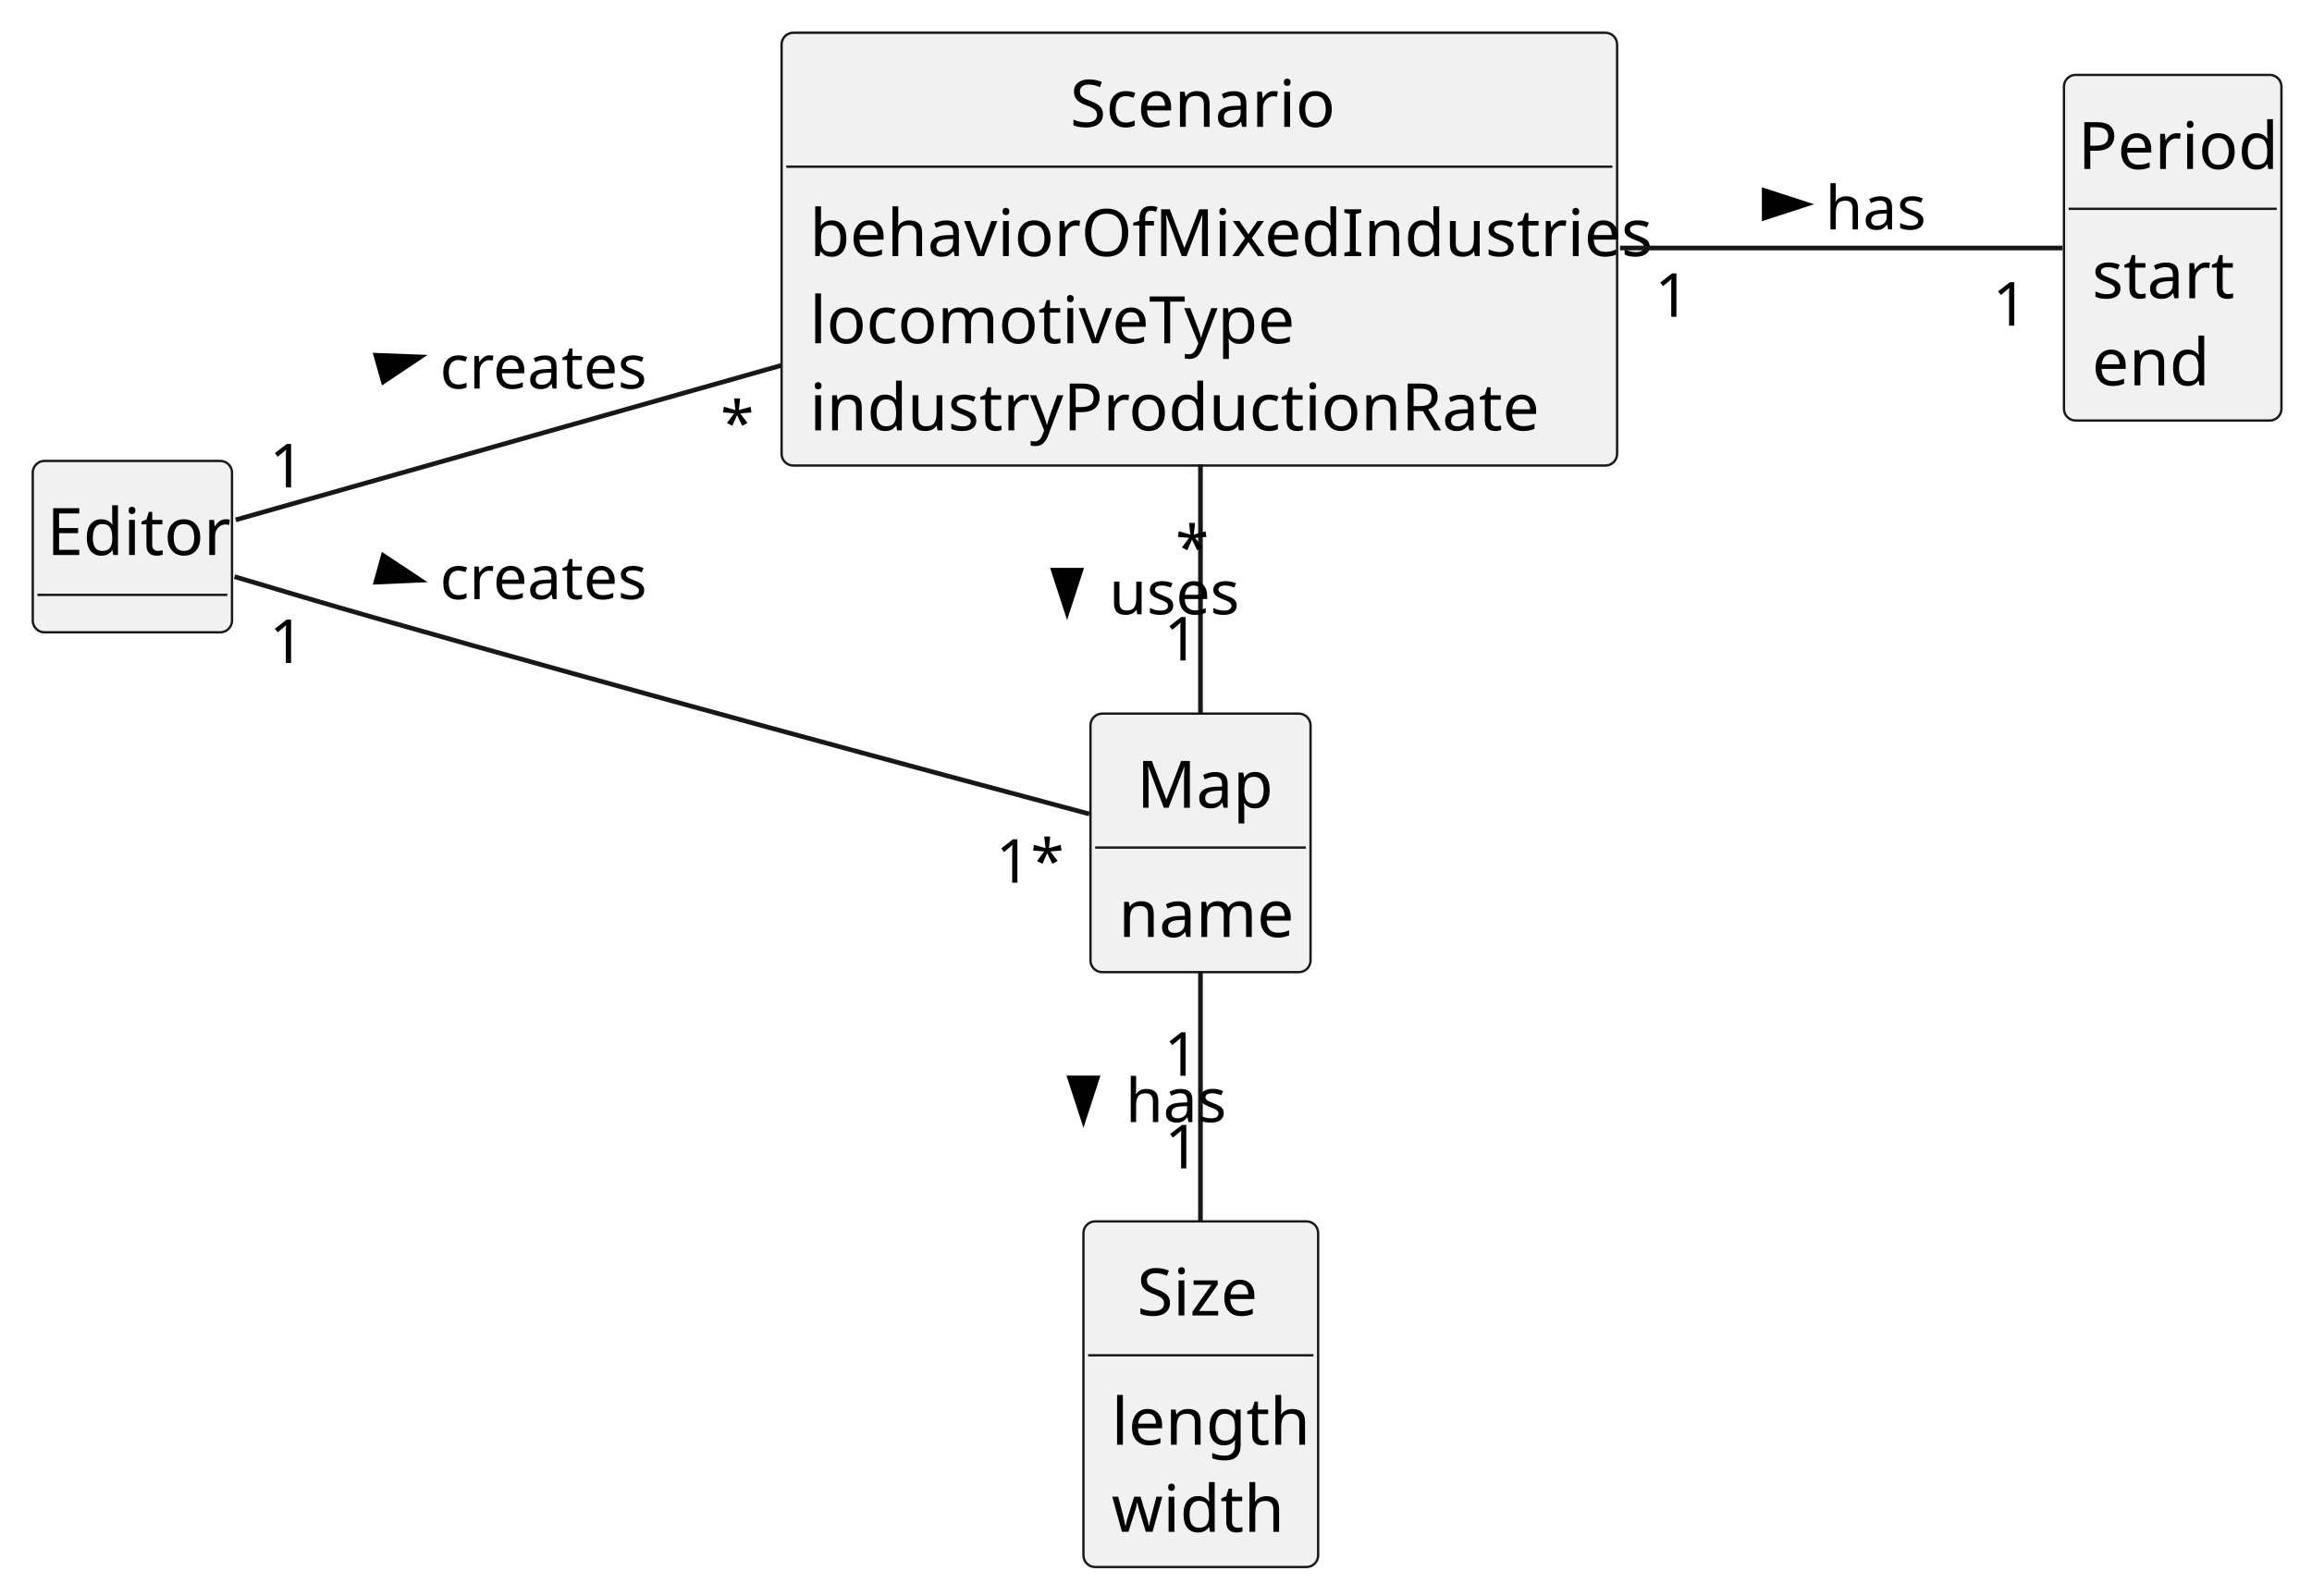
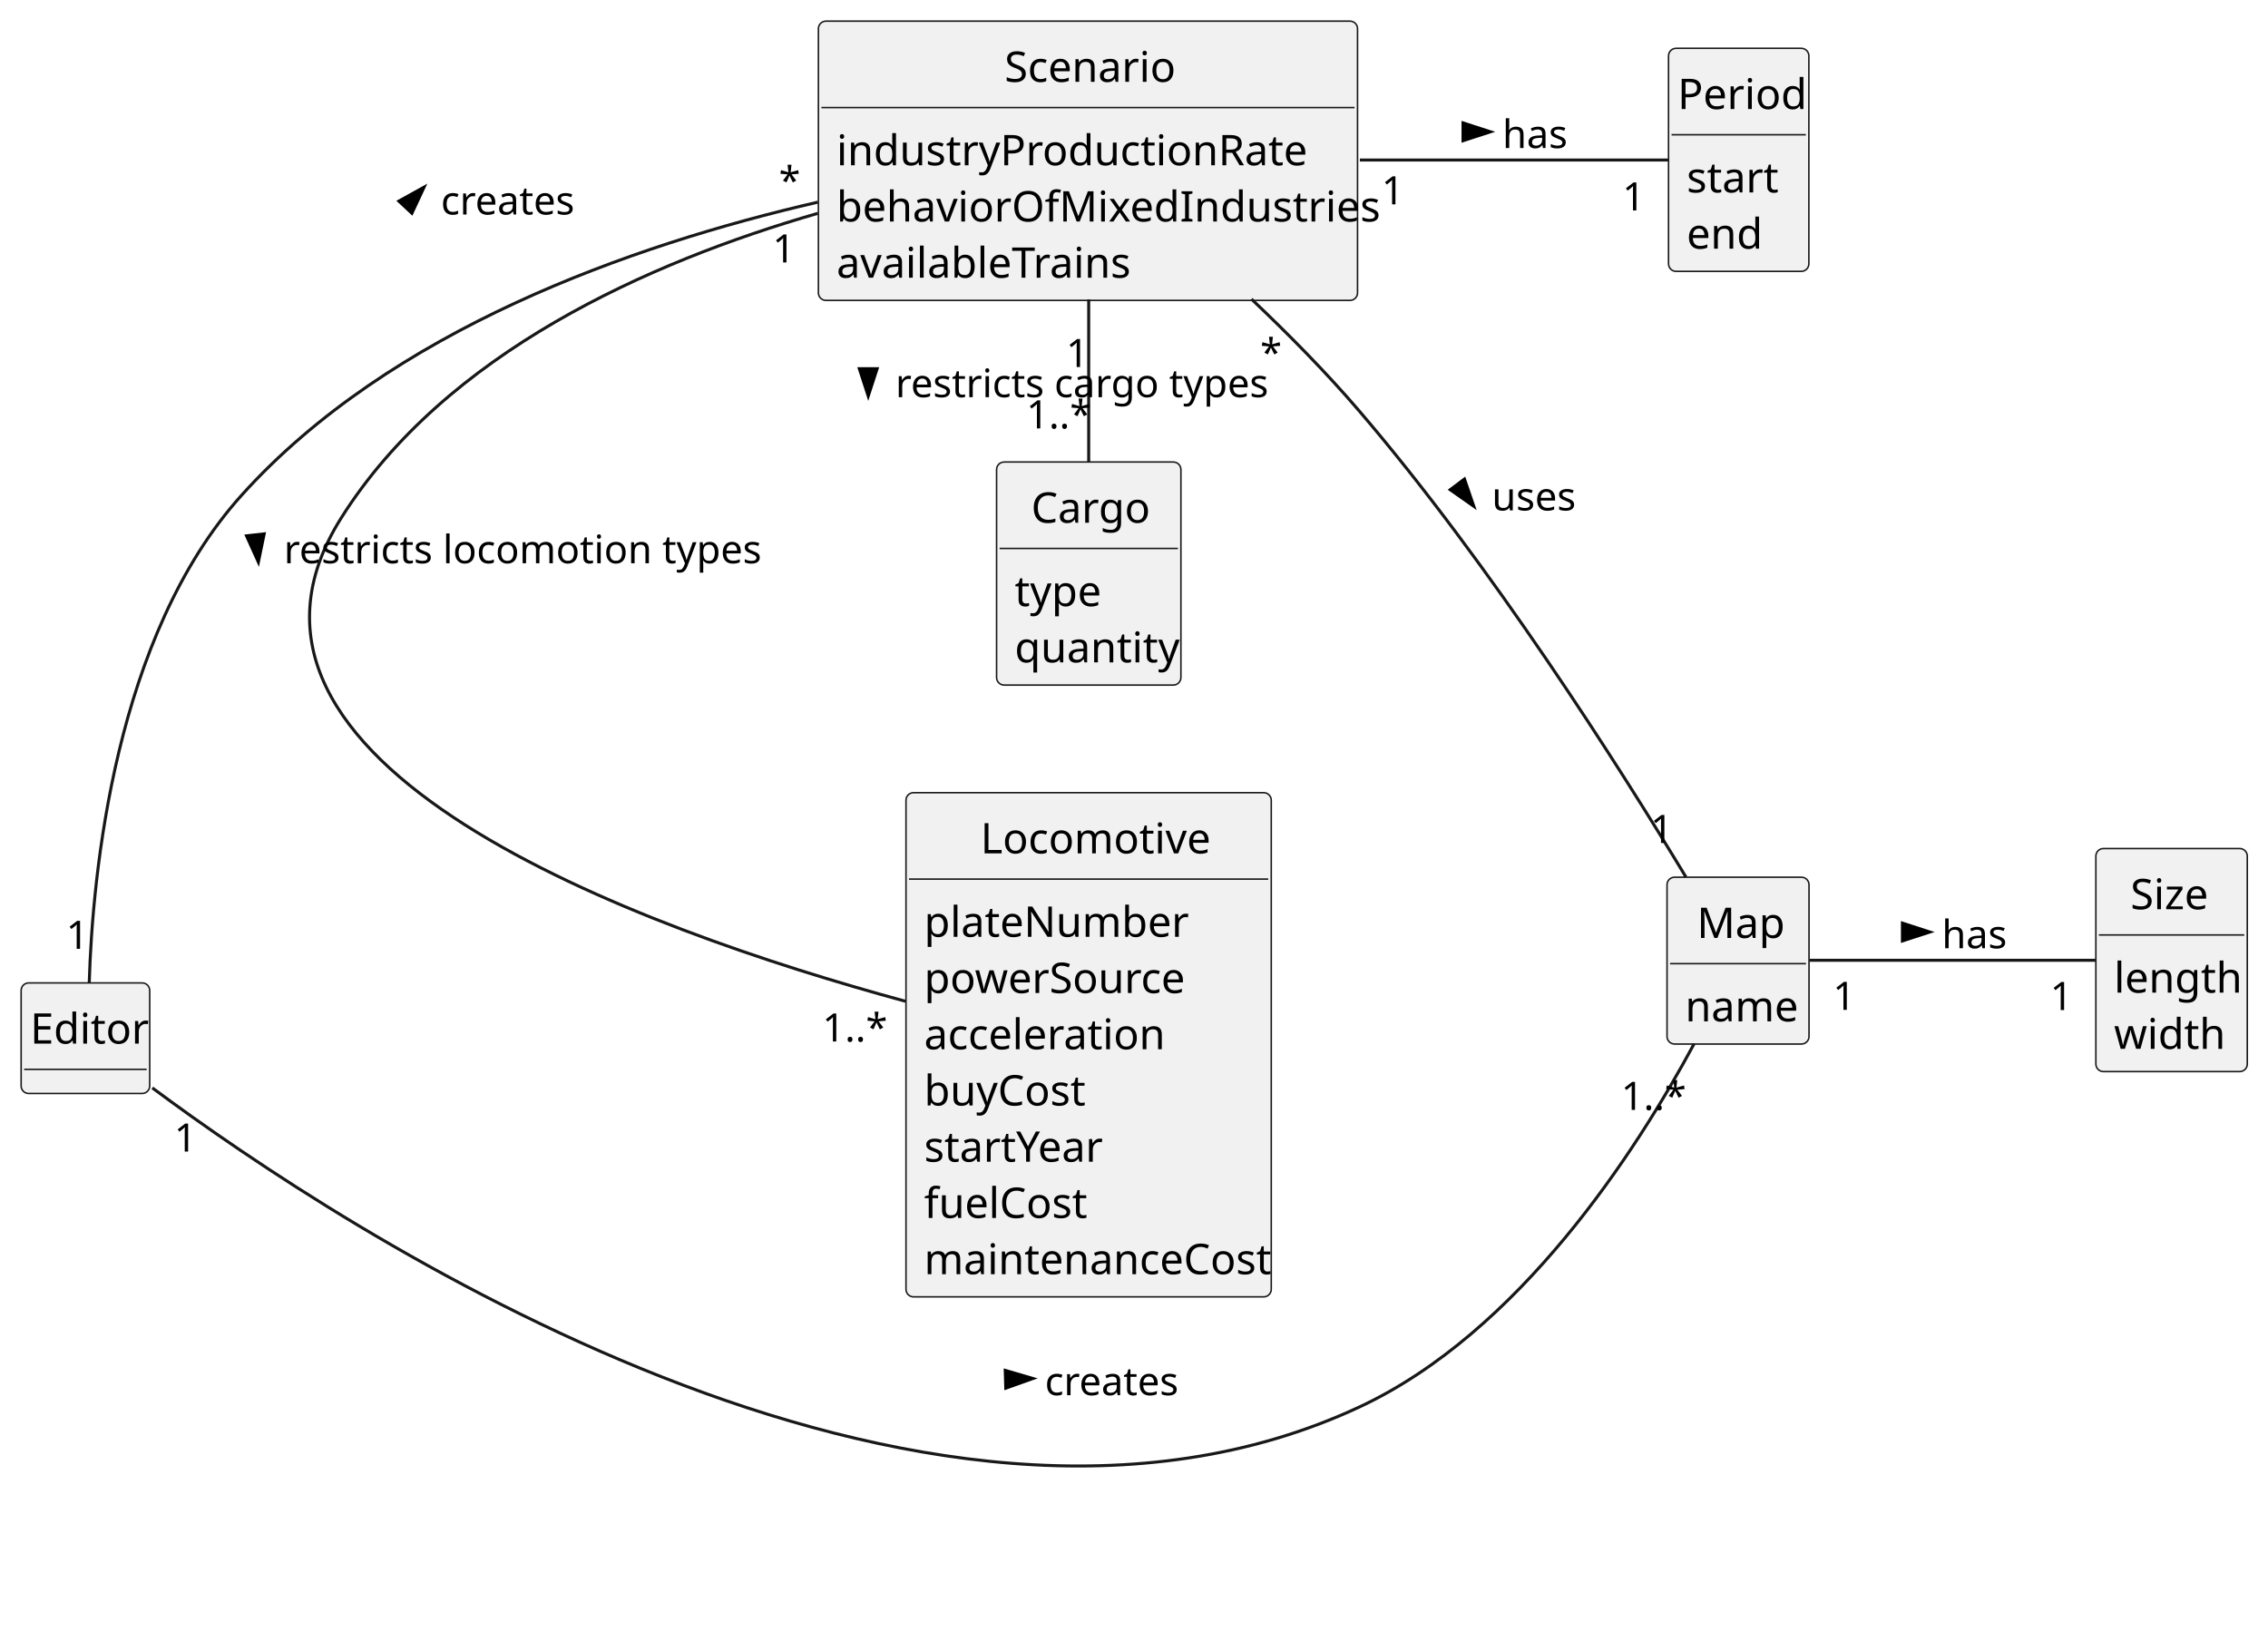
- <svg xmlns="http://www.w3.org/2000/svg" contentStyleType="text/css" height="341px" preserveAspectRatio="none" style="width:494px;height:341px;background:#FFFFFF;" version="1.1" viewBox="0 0 494 341" width="494px" zoomAndPan="magnify">
+ <svg xmlns="http://www.w3.org/2000/svg" contentStyleType="text/css" height="540px" preserveAspectRatio="none" style="width:751px;height:540px;background:#FFFFFF;" version="1.1" viewBox="0 0 751 540" width="751px" zoomAndPan="magnify">
  <defs />
  <g>
    <g id="elem_Editor">
-       <rect codeLine="14" fill="#F1F1F1" height="36.621" id="Editor" rx="2.5" ry="2.5" style="stroke:#181818;stroke-width:0.5;" width="42.572" x="7" y="98.5" />
-       <text fill="#000000" font-family="sans-serif" font-size="14" lengthAdjust="spacing" textLength="36.572" x="10" y="118.607">Editor</text>
-       <line style="stroke:#181818;stroke-width:0.5;" x1="8" x2="48.572" y1="127.121" y2="127.121" />
+       <rect codeLine="13" fill="#F1F1F1" height="36.621" id="Editor" rx="2.5" ry="2.5" style="stroke:#181818;stroke-width:0.5;" width="42.572" x="7" y="325.5" />
+       <text fill="#000000" font-family="sans-serif" font-size="14" lengthAdjust="spacing" textLength="36.572" x="10" y="345.607">Editor</text>
+       <line style="stroke:#181818;stroke-width:0.5;" x1="8" x2="48.572" y1="354.121" y2="354.121" />
    </g>
    <g id="elem_Map">
-       <rect codeLine="17" fill="#F1F1F1" height="55.242" id="Map" rx="2.5" ry="2.5" style="stroke:#181818;stroke-width:0.5;" width="47.02" x="233" y="152.5" />
-       <text fill="#000000" font-family="sans-serif" font-size="14" lengthAdjust="spacing" textLength="27.234" x="242.893" y="172.607">Map</text>
-       <line style="stroke:#181818;stroke-width:0.5;" x1="234" x2="279.021" y1="181.121" y2="181.121" />
-       <text fill="#000000" font-family="sans-serif" font-size="14" lengthAdjust="spacing" textLength="35.02" x="239" y="200.228">name</text>
+       <rect codeLine="16" fill="#F1F1F1" height="55.242" id="Map" rx="2.5" ry="2.5" style="stroke:#181818;stroke-width:0.5;" width="47.02" x="552" y="290.5" />
+       <text fill="#000000" font-family="sans-serif" font-size="14" lengthAdjust="spacing" textLength="27.234" x="561.893" y="310.607">Map</text>
+       <line style="stroke:#181818;stroke-width:0.5;" x1="553" x2="598.02" y1="319.121" y2="319.121" />
+       <text fill="#000000" font-family="sans-serif" font-size="14" lengthAdjust="spacing" textLength="35.02" x="558" y="338.228">name</text>
    </g>
    <g id="elem_Size">
-       <rect codeLine="21" fill="#F1F1F1" height="73.863" id="Size" rx="2.5" ry="2.5" style="stroke:#181818;stroke-width:0.5;" width="50.145" x="231.5" y="261" />
-       <text fill="#000000" font-family="sans-serif" font-size="14" lengthAdjust="spacing" textLength="27.234" x="242.955" y="281.107">Size</text>
-       <line style="stroke:#181818;stroke-width:0.5;" x1="232.5" x2="280.644" y1="289.621" y2="289.621" />
-       <text fill="#000000" font-family="sans-serif" font-size="14" lengthAdjust="spacing" textLength="38.145" x="237.5" y="308.728">length</text>
-       <text fill="#000000" font-family="sans-serif" font-size="14" lengthAdjust="spacing" textLength="32.683" x="237.5" y="327.35">width</text>
+       <rect codeLine="20" fill="#F1F1F1" height="73.863" id="Size" rx="2.5" ry="2.5" style="stroke:#181818;stroke-width:0.5;" width="50.145" x="694" y="281" />
+       <text fill="#000000" font-family="sans-serif" font-size="14" lengthAdjust="spacing" textLength="27.234" x="705.455" y="301.107">Size</text>
+       <line style="stroke:#181818;stroke-width:0.5;" x1="695" x2="743.144" y1="309.621" y2="309.621" />
+       <text fill="#000000" font-family="sans-serif" font-size="14" lengthAdjust="spacing" textLength="38.145" x="700" y="328.728">length</text>
+       <text fill="#000000" font-family="sans-serif" font-size="14" lengthAdjust="spacing" textLength="32.683" x="700" y="347.35">width</text>
    </g>
    <g id="elem_Scenario">
-       <rect codeLine="26" fill="#F1F1F1" height="92.484" id="Scenario" rx="2.5" ry="2.5" style="stroke:#181818;stroke-width:0.5;" width="178.523" x="167" y="7" />
-       <text fill="#000000" font-family="sans-serif" font-size="14" lengthAdjust="spacing" textLength="55.255" x="228.634" y="27.107">Scenario</text>
-       <line style="stroke:#181818;stroke-width:0.5;" x1="168" x2="344.523" y1="35.621" y2="35.621" />
-       <text fill="#000000" font-family="sans-serif" font-size="14" lengthAdjust="spacing" textLength="166.523" x="173" y="54.728">behaviorOfMixedIndustries</text>
-       <text fill="#000000" font-family="sans-serif" font-size="14" lengthAdjust="spacing" textLength="98.041" x="173" y="73.35">locomotiveType</text>
-       <text fill="#000000" font-family="sans-serif" font-size="14" lengthAdjust="spacing" textLength="145.523" x="173" y="91.971">industryProductionRate</text>
+       <rect codeLine="25" fill="#F1F1F1" height="92.484" id="Scenario" rx="2.5" ry="2.5" style="stroke:#181818;stroke-width:0.5;" width="178.523" x="271" y="7" />
+       <text fill="#000000" font-family="sans-serif" font-size="14" lengthAdjust="spacing" textLength="55.255" x="332.634" y="27.107">Scenario</text>
+       <line style="stroke:#181818;stroke-width:0.5;" x1="272" x2="448.523" y1="35.621" y2="35.621" />
+       <text fill="#000000" font-family="sans-serif" font-size="14" lengthAdjust="spacing" textLength="145.523" x="277" y="54.728">industryProductionRate</text>
+       <text fill="#000000" font-family="sans-serif" font-size="14" lengthAdjust="spacing" textLength="166.523" x="277" y="73.35">behaviorOfMixedIndustries</text>
+       <text fill="#000000" font-family="sans-serif" font-size="14" lengthAdjust="spacing" textLength="94.158" x="277" y="91.971">availableTrains</text>
    </g>
    <g id="elem_Period">
-       <rect codeLine="32" fill="#F1F1F1" height="73.863" id="Period" rx="2.5" ry="2.5" style="stroke:#181818;stroke-width:0.5;" width="46.469" x="441" y="16" />
-       <text fill="#000000" font-family="sans-serif" font-size="14" lengthAdjust="spacing" textLength="40.469" x="444" y="36.107">Period</text>
-       <line style="stroke:#181818;stroke-width:0.5;" x1="442" x2="486.469" y1="44.621" y2="44.621" />
-       <text fill="#000000" font-family="sans-serif" font-size="14" lengthAdjust="spacing" textLength="27.227" x="447" y="63.728">start</text>
-       <text fill="#000000" font-family="sans-serif" font-size="14" lengthAdjust="spacing" textLength="23.358" x="447" y="82.35">end</text>
+       <rect codeLine="31" fill="#F1F1F1" height="73.863" id="Period" rx="2.5" ry="2.5" style="stroke:#181818;stroke-width:0.5;" width="46.469" x="552.5" y="16" />
+       <text fill="#000000" font-family="sans-serif" font-size="14" lengthAdjust="spacing" textLength="40.469" x="555.5" y="36.107">Period</text>
+       <line style="stroke:#181818;stroke-width:0.5;" x1="553.5" x2="597.969" y1="44.621" y2="44.621" />
+       <text fill="#000000" font-family="sans-serif" font-size="14" lengthAdjust="spacing" textLength="27.227" x="558.5" y="63.728">start</text>
+       <text fill="#000000" font-family="sans-serif" font-size="14" lengthAdjust="spacing" textLength="23.358" x="558.5" y="82.35">end</text>
+     </g>
+     <g id="elem_Cargo">
+       <rect codeLine="36" fill="#F1F1F1" height="73.863" id="Cargo" rx="2.5" ry="2.5" style="stroke:#181818;stroke-width:0.5;" width="61.034" x="330" y="153" />
+       <text fill="#000000" font-family="sans-serif" font-size="14" lengthAdjust="spacing" textLength="38.131" x="341.452" y="173.107">Cargo</text>
+       <line style="stroke:#181818;stroke-width:0.5;" x1="331" x2="390.034" y1="181.621" y2="181.621" />
+       <text fill="#000000" font-family="sans-serif" font-size="14" lengthAdjust="spacing" textLength="26.462" x="336" y="200.728">type</text>
+       <text fill="#000000" font-family="sans-serif" font-size="14" lengthAdjust="spacing" textLength="49.034" x="336" y="219.35">quantity</text>
+     </g>
+     <g id="elem_Locomotive">
+       <rect codeLine="41" fill="#F1F1F1" height="166.969" id="Locomotive" rx="2.5" ry="2.5" style="stroke:#181818;stroke-width:0.5;" width="120.951" x="300" y="262.5" />
+       <text fill="#000000" font-family="sans-serif" font-size="14" lengthAdjust="spacing" textLength="71.593" x="324.679" y="282.607">Locomotive</text>
+       <line style="stroke:#181818;stroke-width:0.5;" x1="301" x2="419.951" y1="291.121" y2="291.121" />
+       <text fill="#000000" font-family="sans-serif" font-size="14" lengthAdjust="spacing" textLength="80.151" x="306" y="310.228">plateNumber</text>
+       <text fill="#000000" font-family="sans-serif" font-size="14" lengthAdjust="spacing" textLength="82.489" x="306" y="328.85">powerSource</text>
+       <text fill="#000000" font-family="sans-serif" font-size="14" lengthAdjust="spacing" textLength="75.489" x="306" y="347.471">acceleration</text>
+       <text fill="#000000" font-family="sans-serif" font-size="14" lengthAdjust="spacing" textLength="51.358" x="306" y="366.092">buyCost</text>
+       <text fill="#000000" font-family="sans-serif" font-size="14" lengthAdjust="spacing" textLength="56.8" x="306" y="384.713">startYear</text>
+       <text fill="#000000" font-family="sans-serif" font-size="14" lengthAdjust="spacing" textLength="51.358" x="306" y="403.334">fuelCost</text>
+       <text fill="#000000" font-family="sans-serif" font-size="14" lengthAdjust="spacing" textLength="108.951" x="306" y="421.955">maintenanceCost</text>
    </g>
    <g id="link_Editor_Map">
-       <path codeLine="37" d="M50.11,123.23 C59.25,125.97 70.15,129.19 80,132 C134.68,147.6 199.23,164.99 232.74,173.94 " fill="none" id="Editor-Map" style="stroke:#181818;stroke-width:1.0;" />
-       <polygon fill="#000000" points="89.818,123.983,81.889,118.731,80.316,124.395,89.818,123.983" style="stroke:#000000;stroke-width:1.0;" />
-       <text fill="#000000" font-family="sans-serif" font-size="13" lengthAdjust="spacing" textLength="42.631" x="94" y="128.028">creates</text>
-       <text fill="#000000" font-family="sans-serif" font-size="13" lengthAdjust="spacing" textLength="7.23" x="57.583" y="141.684">1</text>
-       <text fill="#000000" font-family="sans-serif" font-size="13" lengthAdjust="spacing" textLength="12.289" x="212.778" y="188.631">1*</text>
+       <path codeLine="51" d="M50.43,360.26 C113.22,406.92 304.6,533.69 450,466 C503.27,441.2 541.89,381.14 560.99,345.62 " fill="none" id="Editor-Map" style="stroke:#181818;stroke-width:1.0;" />
+       <polygon fill="#000000" points="341.998,456.502,332.872,453.824,333.041,459.699,341.998,456.502" style="stroke:#000000;stroke-width:1.0;" />
+       <text fill="#000000" font-family="sans-serif" font-size="13" lengthAdjust="spacing" textLength="42.631" x="346" y="462.028">creates</text>
+       <text fill="#000000" font-family="sans-serif" font-size="13" lengthAdjust="spacing" textLength="7.23" x="57.675" y="381.346">1</text>
+       <text fill="#000000" font-family="sans-serif" font-size="13" lengthAdjust="spacing" textLength="19.513" x="536.792" y="367.555">1..*</text>
    </g>
    <g id="link_Editor_Scenario">
-       <path codeLine="38" d="M50.36,111.09 C76.86,103.59 124.27,90.16 166.85,78.11 " fill="none" id="Editor-Scenario" style="stroke:#181818;stroke-width:1.0;" />
-       <polygon fill="#000000" points="89.811,76.284,80.307,75.92,81.909,81.575,89.811,76.284" style="stroke:#000000;stroke-width:1.0;" />
-       <text fill="#000000" font-family="sans-serif" font-size="13" lengthAdjust="spacing" textLength="42.631" x="94" y="83.028">creates</text>
-       <text fill="#000000" font-family="sans-serif" font-size="13" lengthAdjust="spacing" textLength="7.23" x="57.585" y="104.16">1</text>
-       <text fill="#000000" font-family="sans-serif" font-size="13" lengthAdjust="spacing" textLength="5.059" x="153.954" y="95.018">*</text>
+       <path codeLine="52" d="M29.55,325.39 C30.63,289.62 37.97,210.66 80,164 C129.27,109.29 209.05,81.18 270.79,66.95 " fill="none" id="Editor-Scenario" style="stroke:#181818;stroke-width:1.0;" />
+       <polygon fill="#000000" points="140.412,61.99,132.091,66.597,136.388,70.608,140.412,61.99" style="stroke:#000000;stroke-width:1.0;" />
+       <text fill="#000000" font-family="sans-serif" font-size="13" lengthAdjust="spacing" textLength="42.631" x="146" y="71.028">creates</text>
+       <text fill="#000000" font-family="sans-serif" font-size="13" lengthAdjust="spacing" textLength="7.23" x="21.9" y="314.219">1</text>
+       <text fill="#000000" font-family="sans-serif" font-size="13" lengthAdjust="spacing" textLength="5.059" x="257.889" y="64.438">*</text>
    </g>
    <g id="link_Map_Size">
-       <path codeLine="39" d="M256.5,207.52 C256.5,223.44 256.5,243.69 256.5,260.99 " fill="none" id="Map-Size" style="stroke:#181818;stroke-width:1.0;" />
-       <polygon fill="#000000" points="231.5,239.395,234.439,230.35,228.561,230.35,231.5,239.395" style="stroke:#000000;stroke-width:1.0;" />
-       <text fill="#000000" font-family="sans-serif" font-size="13" lengthAdjust="spacing" textLength="20.96" x="240.5" y="239.778">has</text>
-       <text fill="#000000" font-family="sans-serif" font-size="13" lengthAdjust="spacing" textLength="7.23" x="248.715" y="229.884">1</text>
-       <text fill="#000000" font-family="sans-serif" font-size="13" lengthAdjust="spacing" textLength="7.23" x="248.863" y="249.667">1</text>
+       <path codeLine="53" d="M599.23,318 C625.17,318 667.41,318 693.9,318 " fill="none" id="Map-Size" style="stroke:#181818;stroke-width:1.0;" />
+       <polygon fill="#000000" points="639,308.646,629.955,305.707,629.955,311.584,639,308.646" style="stroke:#000000;stroke-width:1.0;" />
+       <text fill="#000000" font-family="sans-serif" font-size="13" lengthAdjust="spacing" textLength="20.96" x="643" y="314.028">has</text>
+       <text fill="#000000" font-family="sans-serif" font-size="13" lengthAdjust="spacing" textLength="7.23" x="606.918" y="334.426">1</text>
+       <text fill="#000000" font-family="sans-serif" font-size="13" lengthAdjust="spacing" textLength="7.23" x="678.868" y="334.479">1</text>
    </g>
    <g id="link_Scenario_Period">
-       <path codeLine="40" d="M346.14,53 C380.9,53 417.86,53 440.69,53 " fill="none" id="Scenario-Period" style="stroke:#181818;stroke-width:1.0;" />
-       <polygon fill="#000000" points="386,43.645,376.955,40.707,376.955,46.584,386,43.645" style="stroke:#000000;stroke-width:1.0;" />
-       <text fill="#000000" font-family="sans-serif" font-size="13" lengthAdjust="spacing" textLength="20.96" x="390" y="49.028">has</text>
-       <text fill="#000000" font-family="sans-serif" font-size="13" lengthAdjust="spacing" textLength="7.23" x="353.59" y="67.698">1</text>
-       <text fill="#000000" font-family="sans-serif" font-size="13" lengthAdjust="spacing" textLength="7.23" x="425.779" y="69.588">1</text>
+       <path codeLine="54" d="M450.29,53 C487.73,53 528.18,53 552.41,53 " fill="none" id="Scenario-Period" style="stroke:#181818;stroke-width:1.0;" />
+       <polygon fill="#000000" points="493.5,43.645,484.455,40.707,484.455,46.584,493.5,43.645" style="stroke:#000000;stroke-width:1.0;" />
+       <text fill="#000000" font-family="sans-serif" font-size="13" lengthAdjust="spacing" textLength="20.96" x="497.5" y="49.028">has</text>
+       <text fill="#000000" font-family="sans-serif" font-size="13" lengthAdjust="spacing" textLength="7.23" x="457.46" y="67.672">1</text>
+       <text fill="#000000" font-family="sans-serif" font-size="13" lengthAdjust="spacing" textLength="7.23" x="537.23" y="69.697">1</text>
+     </g>
+     <g id="link_Scenario_Locomotive">
+       <path codeLine="55" d="M270.79,70.65 C214.98,86.77 147.47,116.78 113,171.5 C61.58,253.13 211.04,307.39 299.82,331.58 " fill="none" id="Scenario-Locomotive" style="stroke:#181818;stroke-width:1.0;" />
+       <polygon fill="#000000" points="85.553,186.115,87.474,176.8,81.632,177.45,85.553,186.115" style="stroke:#000000;stroke-width:1.0;" />
+       <text fill="#000000" font-family="sans-serif" font-size="13" lengthAdjust="spacing" textLength="146.663" x="94" y="186.528">restricts locomotion types</text>
+       <text fill="#000000" font-family="sans-serif" font-size="13" lengthAdjust="spacing" textLength="7.23" x="255.81" y="86.917">1</text>
+       <text fill="#000000" font-family="sans-serif" font-size="13" lengthAdjust="spacing" textLength="19.513" x="272.301" y="344.906">1..*</text>
+     </g>
+     <g id="link_Scenario_Cargo">
+       <path codeLine="56" d="M360.5,99.16 C360.5,116.67 360.5,136.36 360.5,152.92 " fill="none" id="Scenario-Cargo" style="stroke:#181818;stroke-width:1.0;" />
+       <polygon fill="#000000" points="287.5,131.145,290.439,122.1,284.561,122.1,287.5,131.145" style="stroke:#000000;stroke-width:1.0;" />
+       <text fill="#000000" font-family="sans-serif" font-size="13" lengthAdjust="spacing" textLength="116.314" x="296.5" y="131.528">restricts cargo types</text>
+       <text fill="#000000" font-family="sans-serif" font-size="13" lengthAdjust="spacing" textLength="7.23" x="353.018" y="121.543">1</text>
+       <text fill="#000000" font-family="sans-serif" font-size="13" lengthAdjust="spacing" textLength="19.513" x="339.85" y="141.868">1..*</text>
    </g>
    <g id="link_Scenario_Map">
-       <path codeLine="41" d="M256.5,99.23 C256.5,117.08 256.5,136.9 256.5,152.44 " fill="none" id="Scenario-Map" style="stroke:#181818;stroke-width:1.0;" />
-       <polygon fill="#000000" points="228,130.895,230.939,121.85,225.061,121.85,228,130.895" style="stroke:#000000;stroke-width:1.0;" />
-       <text fill="#000000" font-family="sans-serif" font-size="13" lengthAdjust="spacing" textLength="27.46" x="237" y="131.278">uses</text>
-       <text fill="#000000" font-family="sans-serif" font-size="13" lengthAdjust="spacing" textLength="5.059" x="251.158" y="121.624">*</text>
-       <text fill="#000000" font-family="sans-serif" font-size="13" lengthAdjust="spacing" textLength="7.23" x="248.715" y="141.135">1</text>
+       <path codeLine="57" d="M414.39,99.04 C426.6,110.62 439.17,123.36 450,136 C493.73,187 536.01,253.61 558.28,290.46 " fill="none" id="Scenario-Map" style="stroke:#181818;stroke-width:1.0;" />
+       <polygon fill="#000000" points="488.004,167.642,484.919,158.646,480.22,162.178,488.004,167.642" style="stroke:#000000;stroke-width:1.0;" />
+       <text fill="#000000" font-family="sans-serif" font-size="13" lengthAdjust="spacing" textLength="27.46" x="494" y="169.028">uses</text>
+       <text fill="#000000" font-family="sans-serif" font-size="13" lengthAdjust="spacing" textLength="5.059" x="417.3" y="121.405">*</text>
+       <text fill="#000000" font-family="sans-serif" font-size="13" lengthAdjust="spacing" textLength="7.23" x="546.513" y="279.16">1</text>
    </g>
  </g>
</svg>
